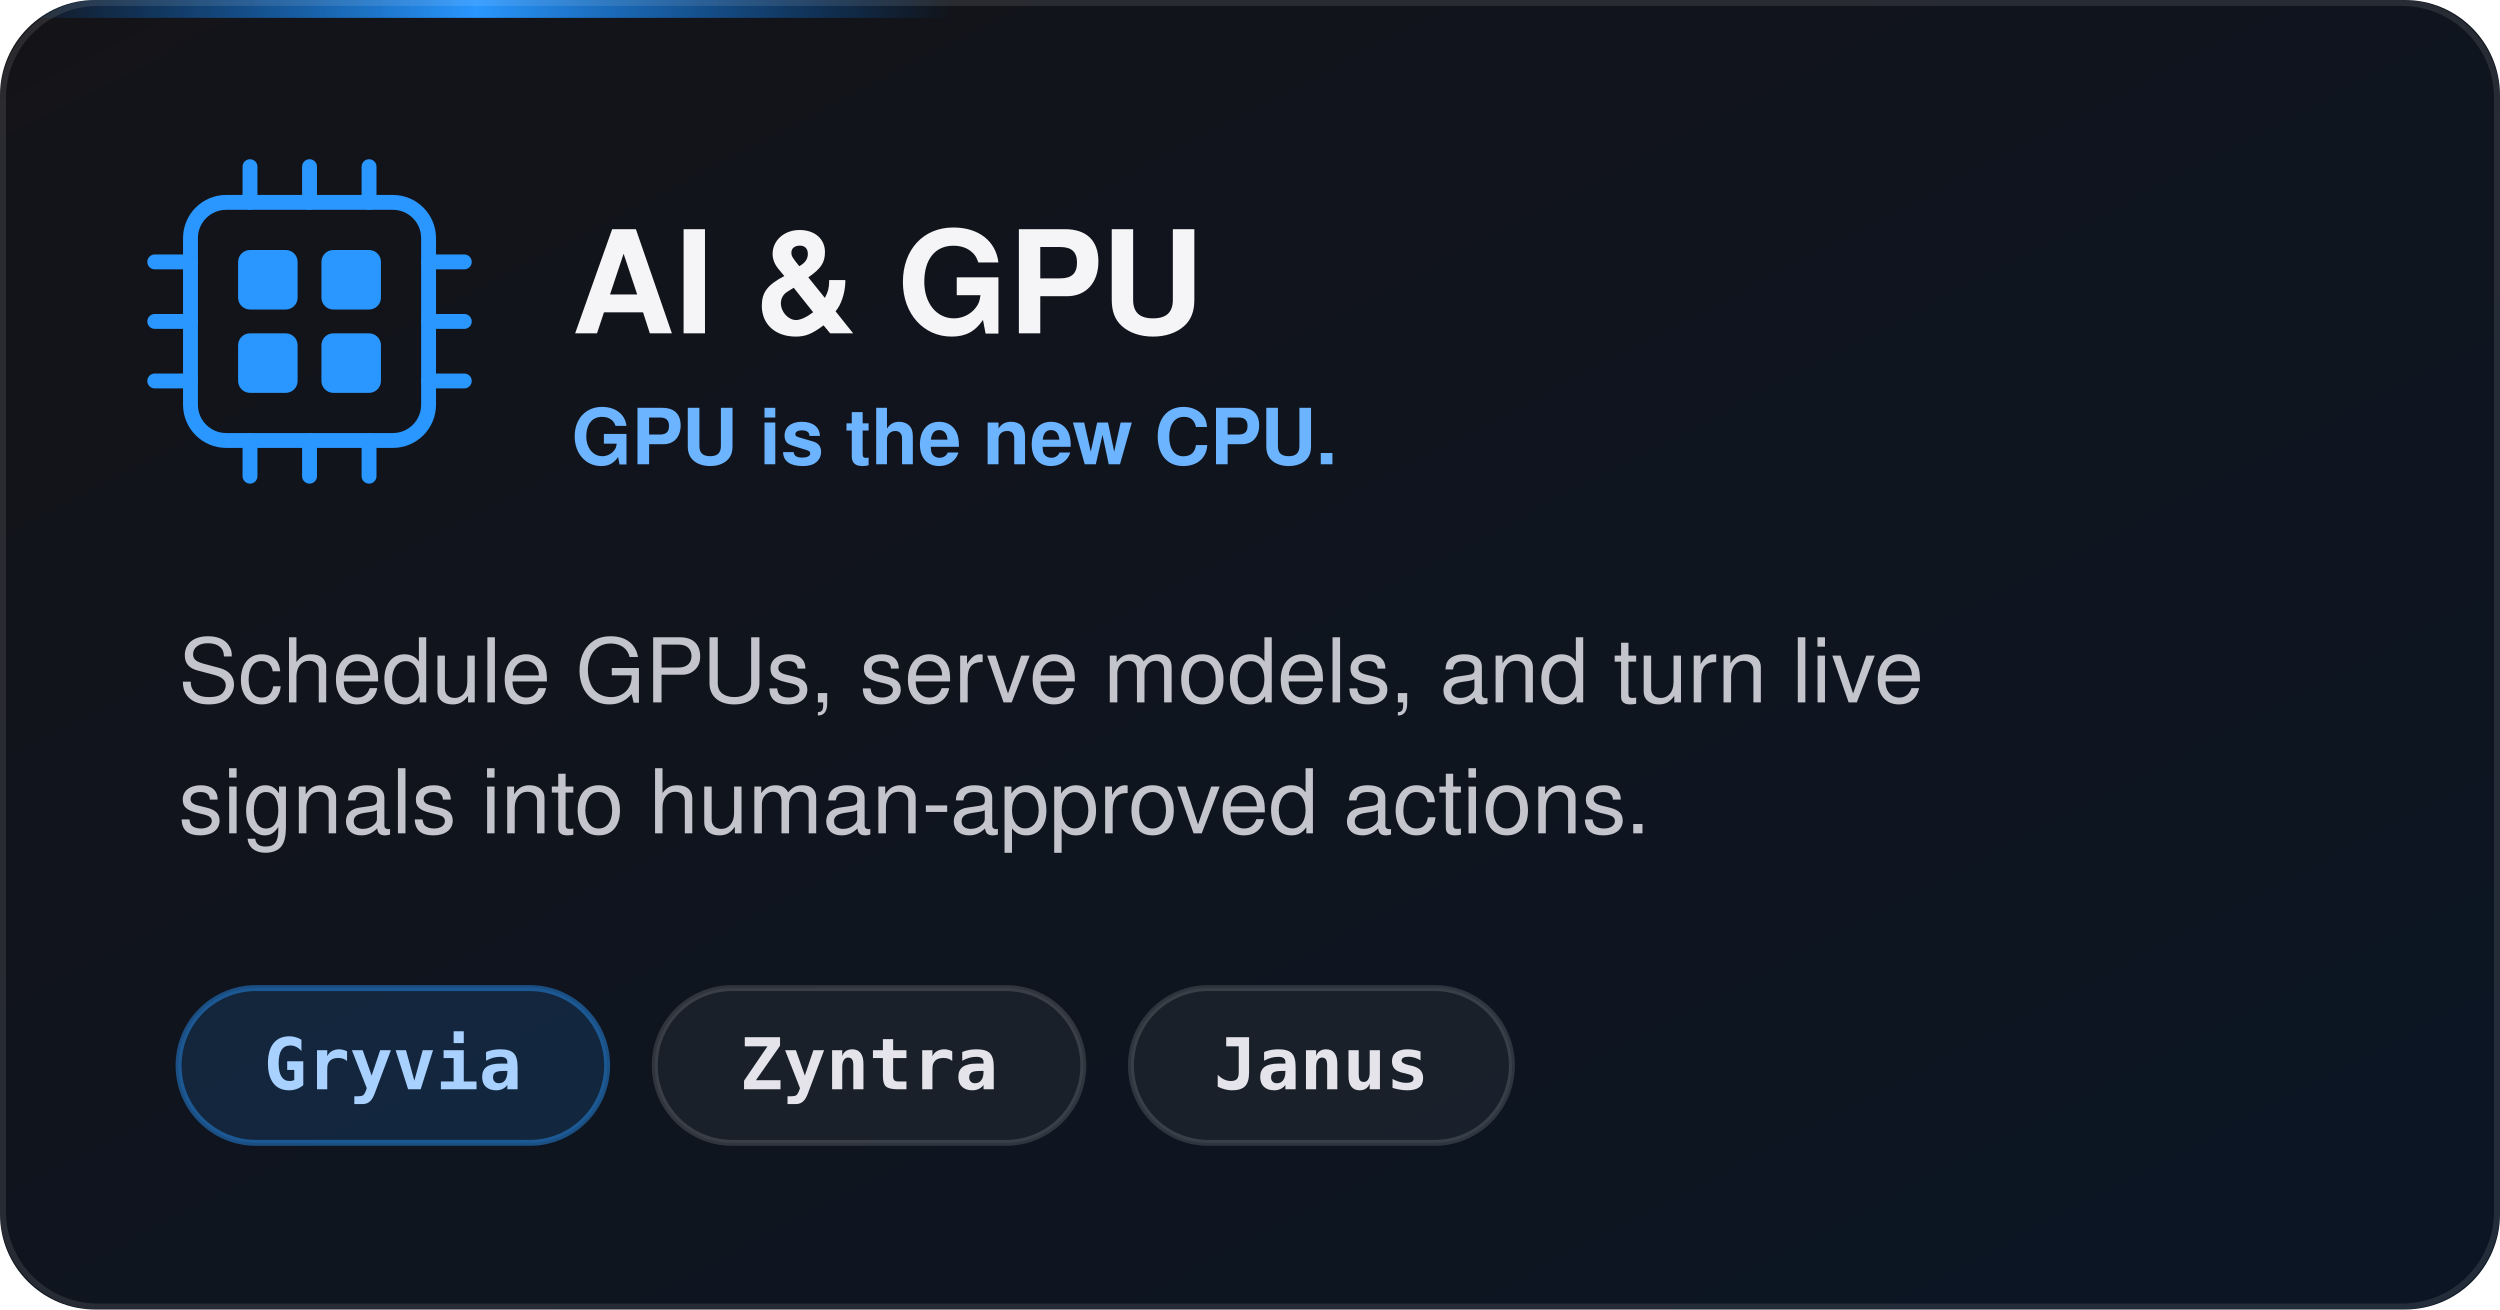
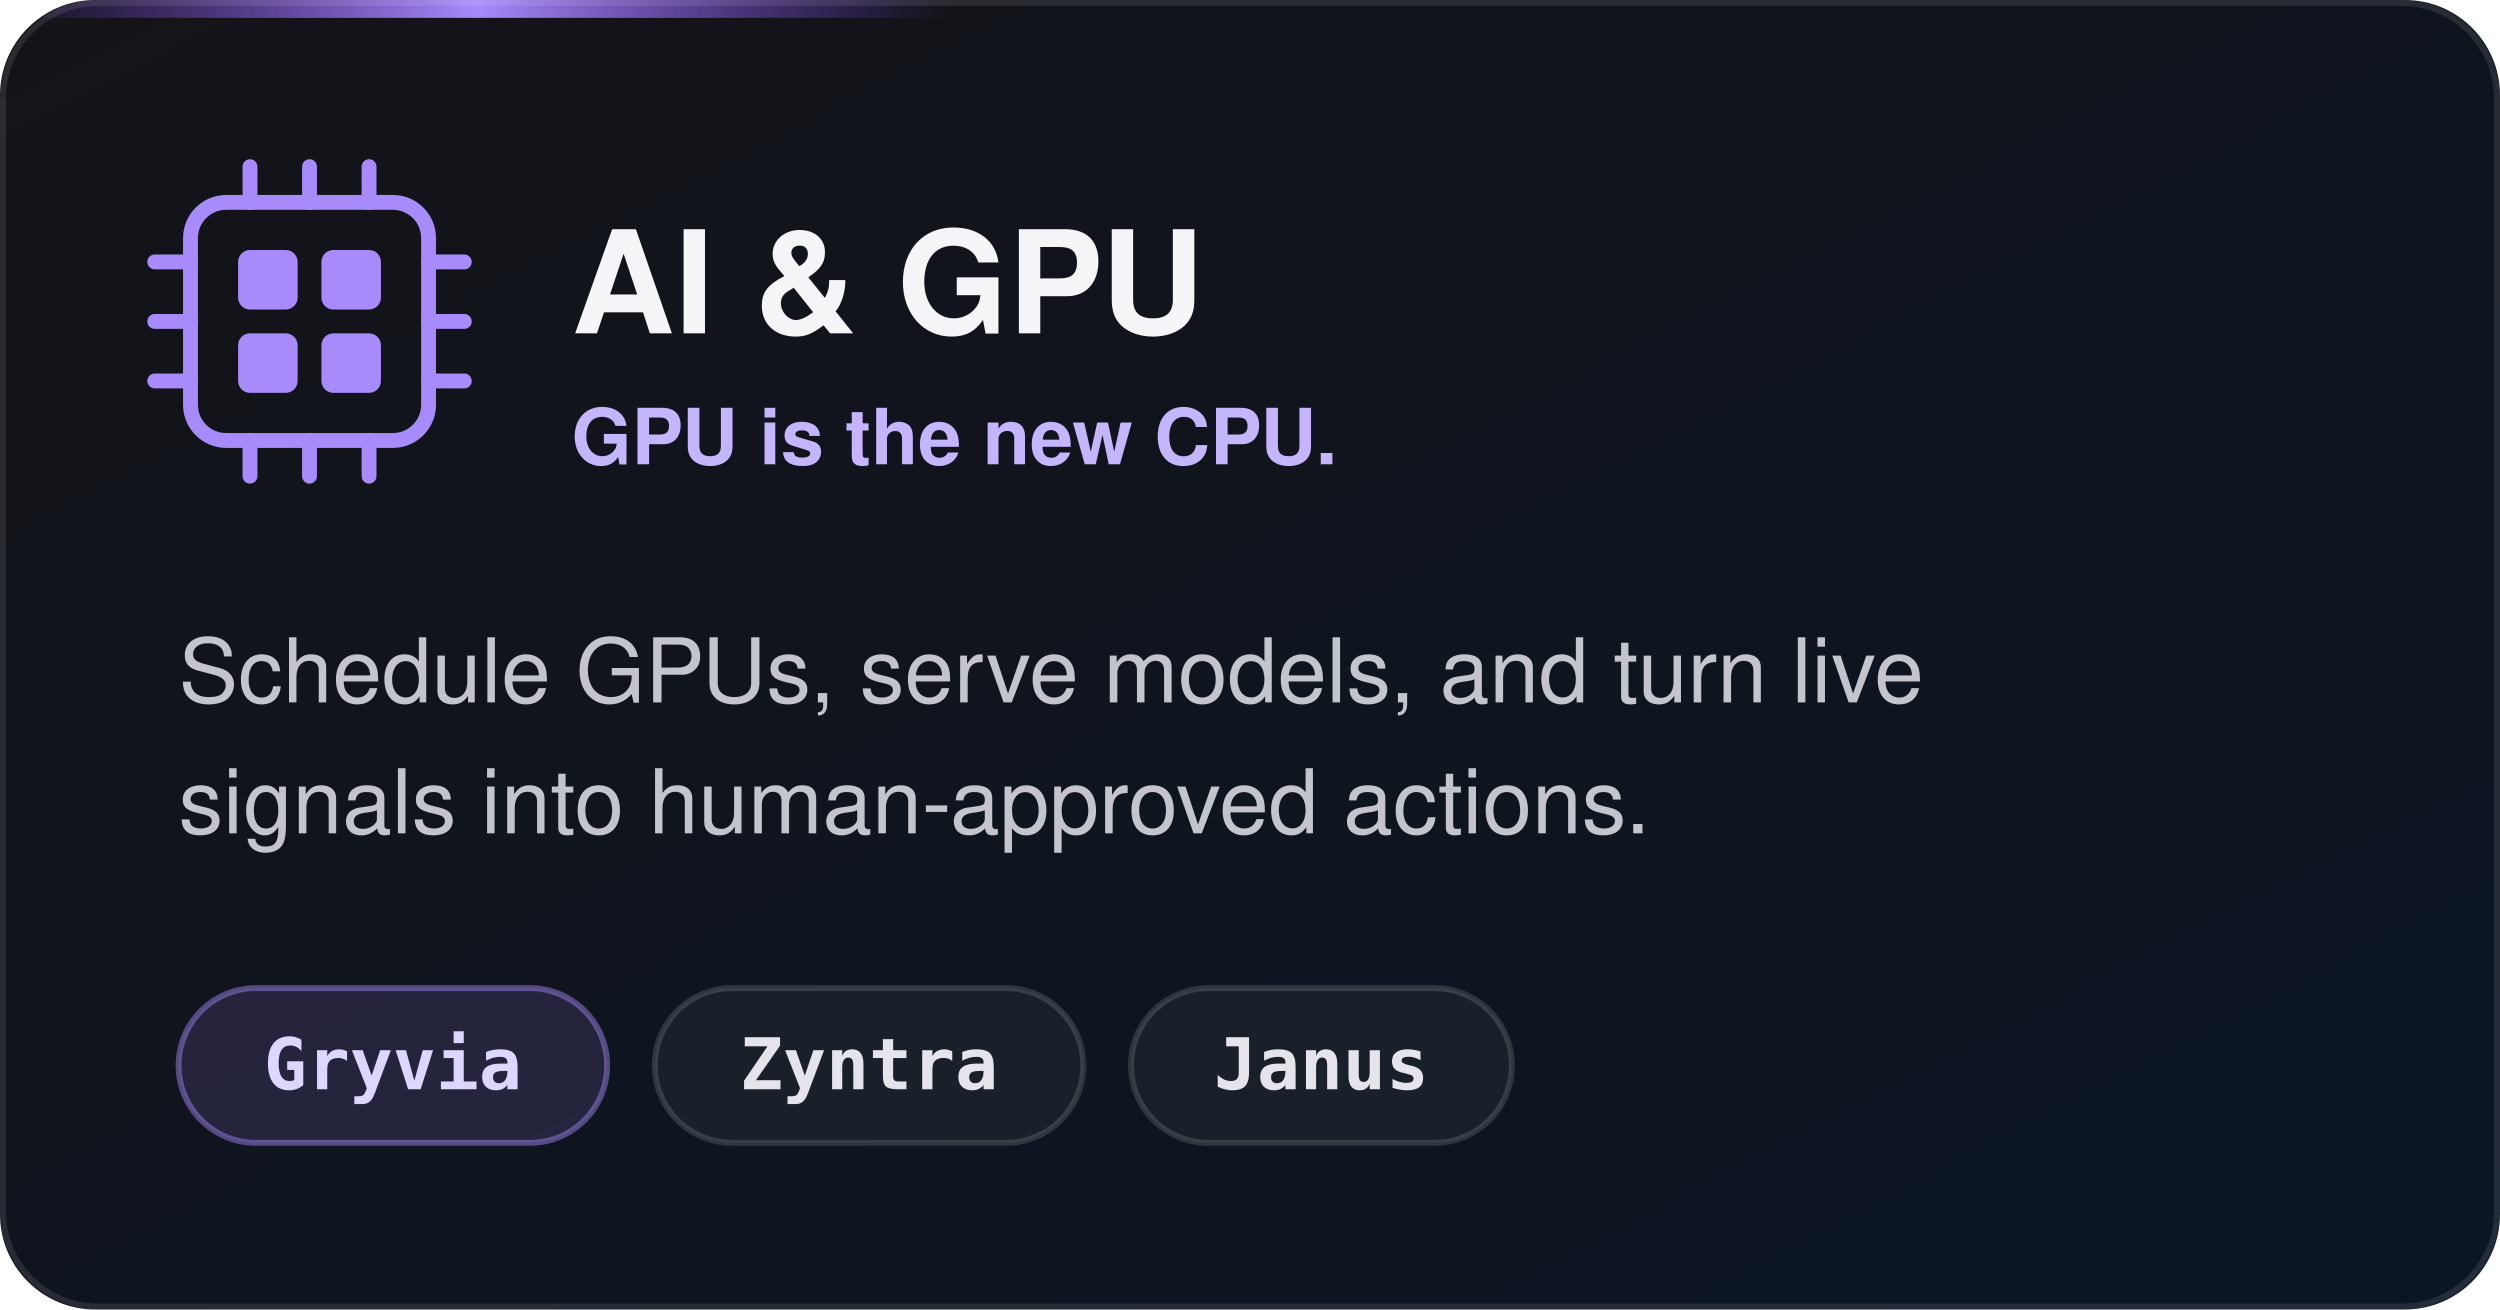
<svg xmlns="http://www.w3.org/2000/svg" width="420" height="220" viewBox="0 0 420 220" role="img" aria-label="AI and GPU: GPU is the new CPU. Gryvia, Zyntra, Janus.">
  <style>
    .t { font-family: system-ui,-apple-system,"Segoe UI",Helvetica,Arial,sans-serif; }
    .m { font-family: ui-monospace,SFMono-Regular,Menlo,Consolas,monospace; }
    .bar { animation: sweep 4s ease-in-out infinite; animation-delay: 1.8s; }
    @keyframes sweep { 0% { transform: translateX(-160px); } 100% { transform: translateX(420px); } }
    .core { animation: chip 2.4s ease-in-out infinite; }
    .c2 { animation-delay: .6s; } .c3 { animation-delay: 1.2s; } .c4 { animation-delay: 1.8s; }
    @keyframes chip { 0%,100% { fill-opacity: .15; } 40% { fill-opacity: 1; } }
  </style>
  <defs>
    <linearGradient id="bg" x1="0" y1="0" x2="1" y2="1">
      <stop stop-color="#141418" />
      <stop offset="1" stop-color="#0b1524" />
    </linearGradient>
    <linearGradient id="sh" x1="0" y1="0" x2="1" y2="0">
-       <stop stop-color="#0071e3" stop-opacity="0" />
-       <stop offset=".5" stop-color="#2997ff" />
-       <stop offset="1" stop-color="#0071e3" stop-opacity="0" />
+       <stop stop-color="#7c3aed" stop-opacity="0" />
+       <stop offset=".5" stop-color="#a78bfa" />
+       <stop offset="1" stop-color="#7c3aed" stop-opacity="0" />
    </linearGradient>
    <clipPath id="c">
      <rect width="420" height="220" rx="16" />
    </clipPath>
  </defs>
  <g clip-path="url(#c)">
    <rect width="420" height="220" fill="url(#bg)" />
    <rect class="bar" width="160" height="3" fill="url(#sh)" />
  </g>
  <rect x=".5" y=".5" width="419" height="219" rx="16" fill="none" stroke="rgba(255,255,255,.1)" />
-   <g fill="none" stroke="#2997ff" stroke-width="2.5" stroke-linecap="round">
+   <g fill="none" stroke="#a78bfa" stroke-width="2.5" stroke-linecap="round">
    <rect x="32" y="34" width="40" height="40" rx="6" />
    <path d="M42 28v6M52 28v6M62 28v6M42 74v6M52 74v6M62 74v6M26 44h6M26 54h6M26 64h6M72 44h6M72 54h6M72 64h6" />
  </g>
-   <g fill="#2997ff">
+   <g fill="#a78bfa">
    <rect class="core" x="40" y="42" width="10" height="10" rx="2" />
    <rect class="core c2" x="54" y="42" width="10" height="10" rx="2" />
    <rect class="core c4" x="40" y="56" width="10" height="10" rx="2" />
    <rect class="core c3" x="54" y="56" width="10" height="10" rx="2" />
  </g>
  <text class="t" x="96" y="56" fill="#f5f5f7" font-size="24" font-weight="800">AI &amp; GPU</text>
-   <text class="t" x="96" y="78" fill="#6cb4ff" font-size="13" font-weight="600">GPU is the new CPU.</text>
+   <text class="t" x="96" y="78" fill="#c4b5fd" font-size="13" font-weight="600">GPU is the new CPU.</text>
  <text class="t" x="30" y="118" fill="#c4c4cc" font-size="15">Schedule GPUs, serve models, and turn live</text>
  <text class="t" x="30" y="140" fill="#c4c4cc" font-size="15">signals into human-approved actions.</text>
  <g class="m" font-size="12" font-weight="600">
-     <rect x="30" y="166" width="72" height="26" rx="13" fill="rgba(41,151,255,.14)" stroke="rgba(41,151,255,.45)" />
-     <text x="66" y="183" fill="#a8d1ff" text-anchor="middle">Gryvia</text>
+     <rect x="30" y="166" width="72" height="26" rx="13" fill="rgba(167,139,250,.14)" stroke="rgba(167,139,250,.45)" />
+     <text x="66" y="183" fill="#ddd6fe" text-anchor="middle">Gryvia</text>
    <rect x="110" y="166" width="72" height="26" rx="13" fill="rgba(255,255,255,.05)" stroke="rgba(255,255,255,.14)" />
    <text x="146" y="183" fill="#e4e4ea" text-anchor="middle">Zyntra</text>
    <rect x="190" y="166" width="64" height="26" rx="13" fill="rgba(255,255,255,.05)" stroke="rgba(255,255,255,.14)" />
    <text x="222" y="183" fill="#e4e4ea" text-anchor="middle">Janus</text>
  </g>
</svg>
